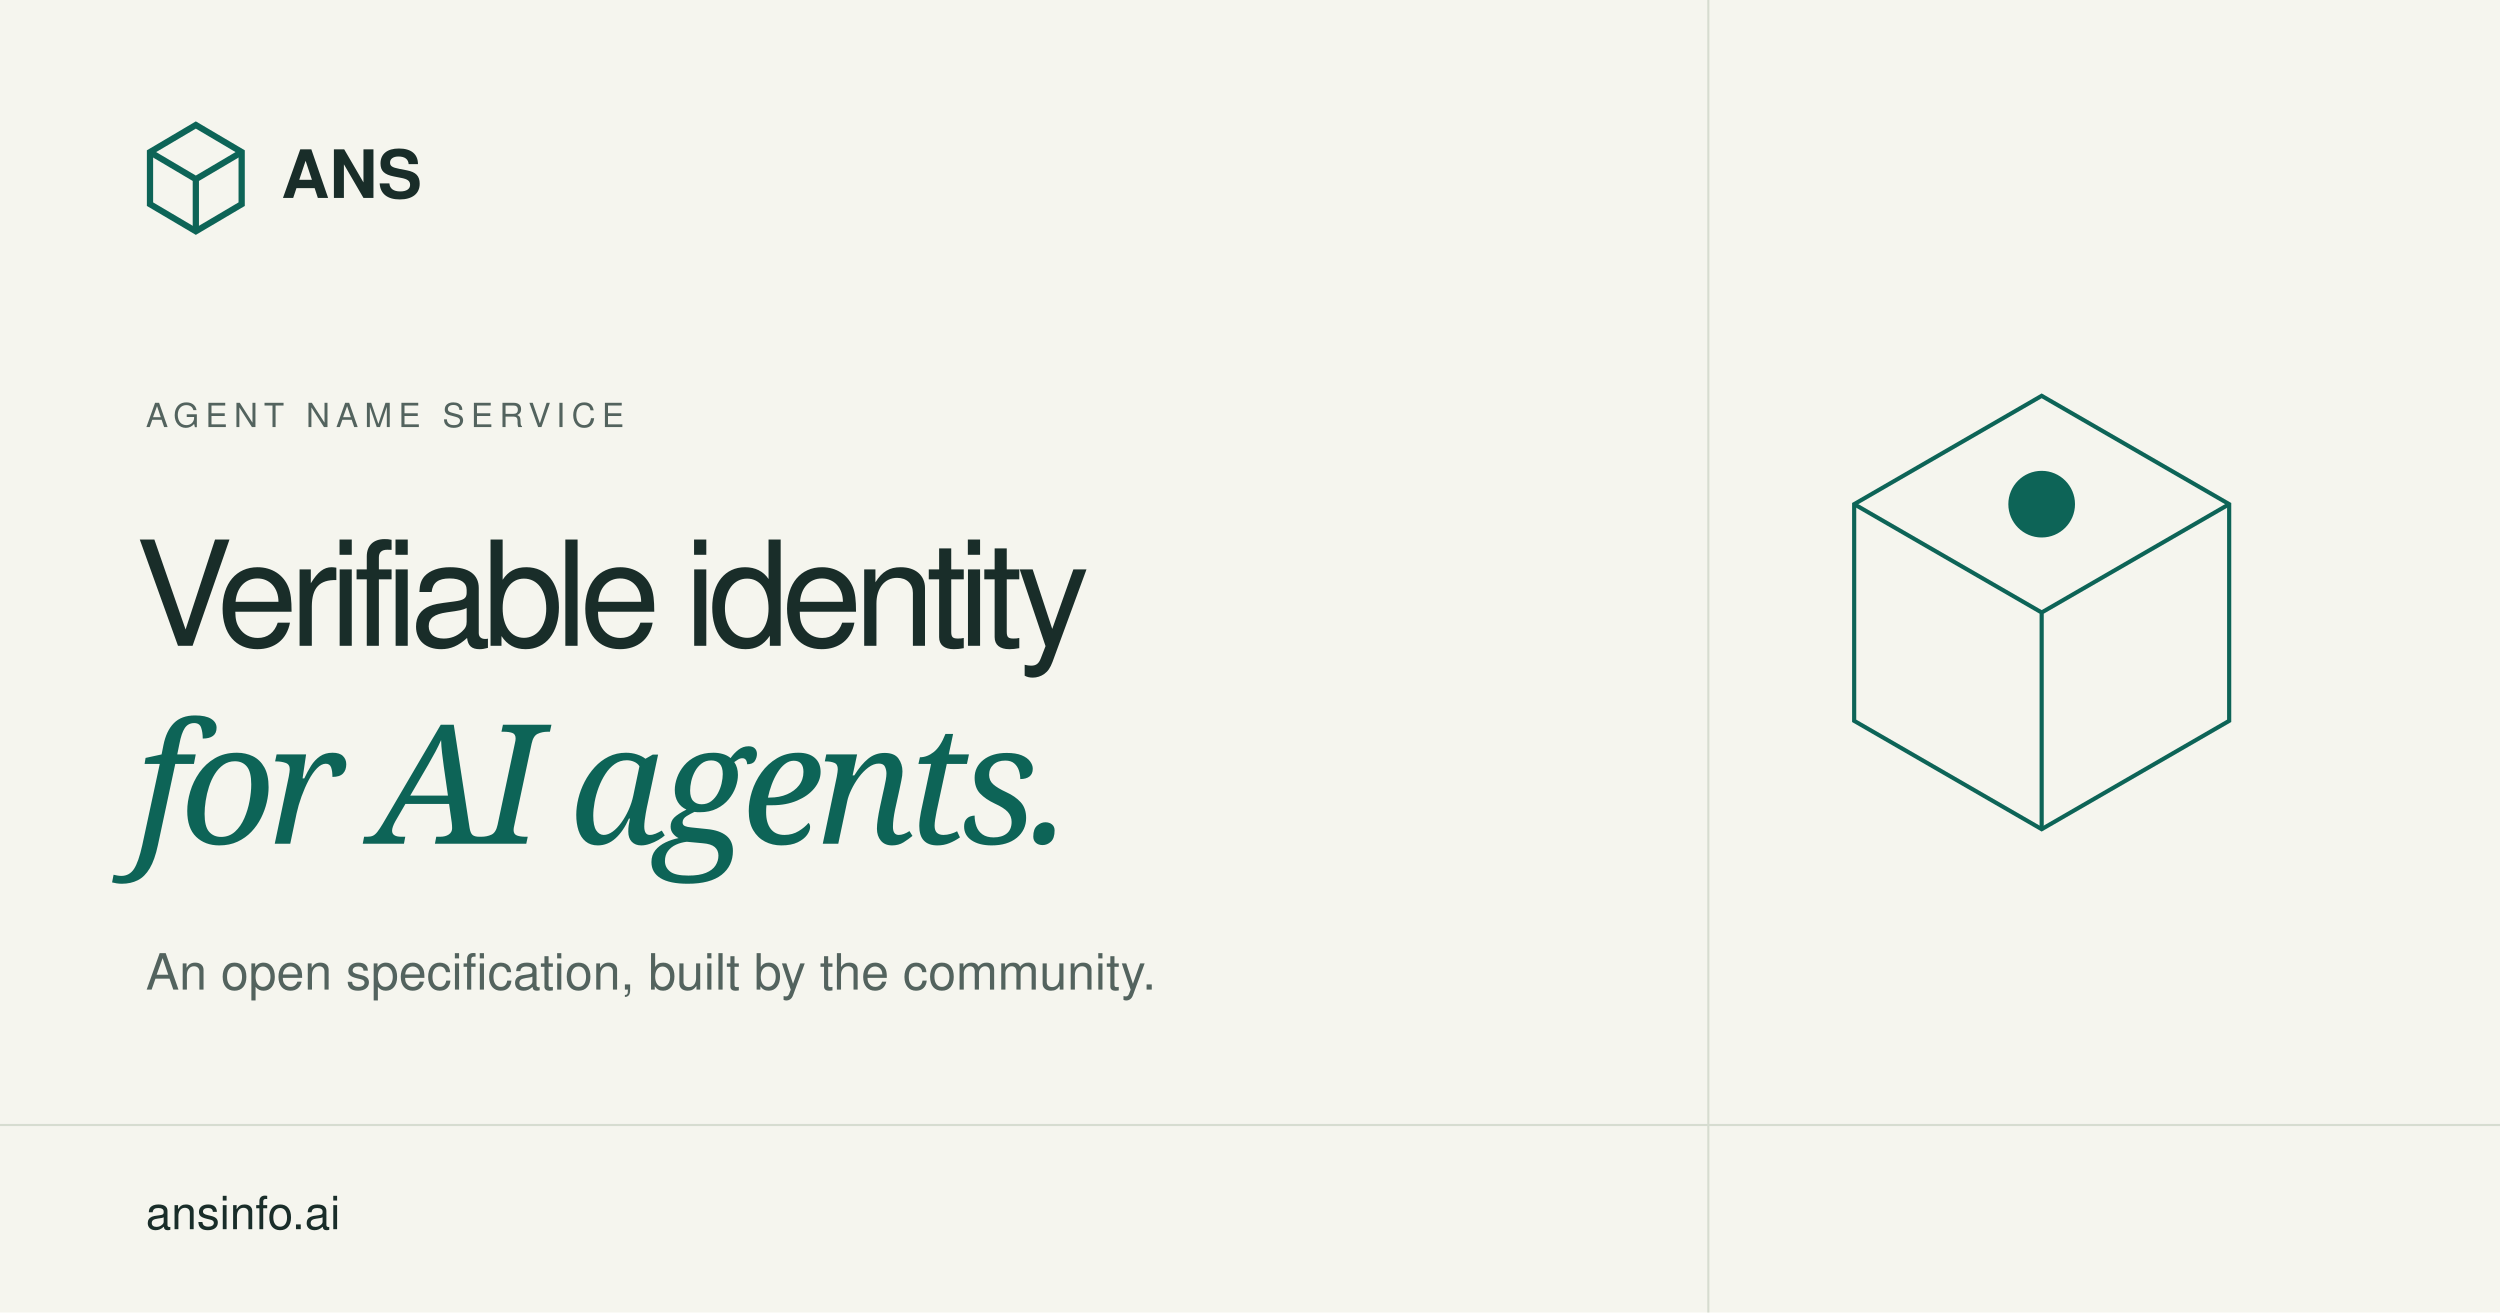
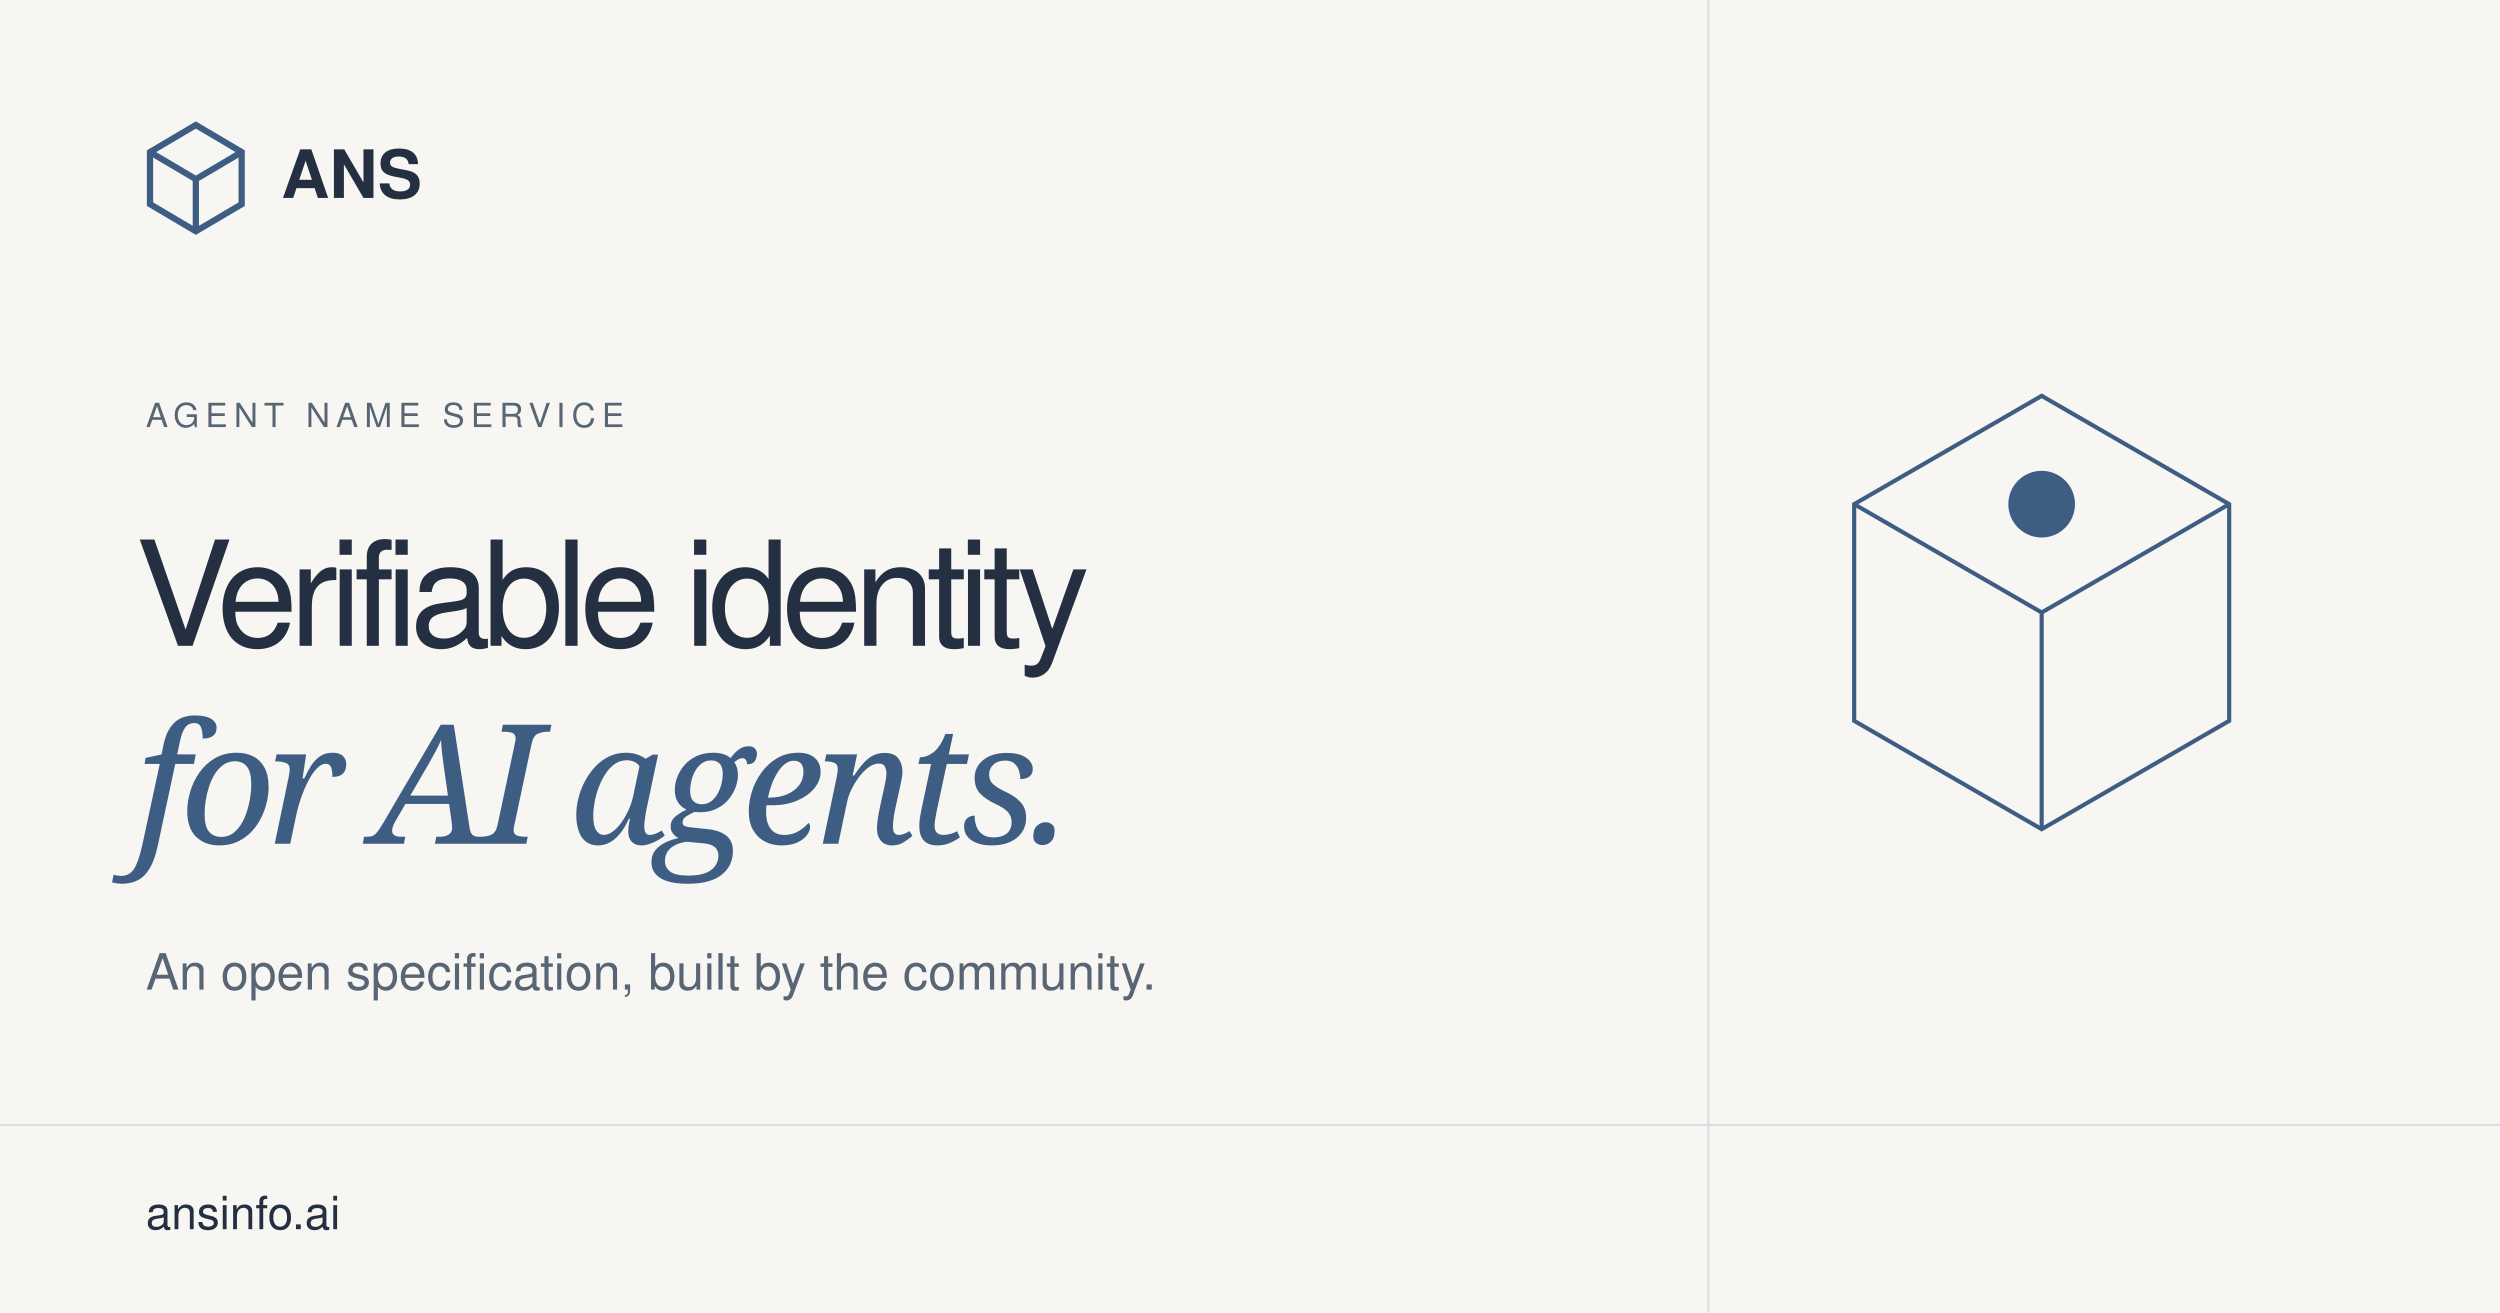
<svg xmlns="http://www.w3.org/2000/svg" width="1200" height="630" viewBox="0 0 1200 630">
-   <rect width="1200" height="630" fill="#f5f5ee" />
-   <path d="M0 540h1200M820 0v630" stroke="#d6dcd0" />
-   <g transform="translate(70 60)" fill="none" stroke="#0d6457" stroke-width="3">
+   <rect width="1200" height="630" fill="#f7f6f3" />
+   <path d="M0 540h1200M820 0v630" stroke="#d8dde4" />
+   <g transform="translate(70 60)" fill="none" stroke="#3e5d83" stroke-width="3">
    <path d="m24 0 22 13v25L24 51 2 38V13Z" />
    <path d="m2 13 22 13 22-13M24 26v25" />
  </g>
-   <text x="135" y="95" font-family="Helvetica,Arial,sans-serif" font-size="32" fill="#192d29" font-weight="bold">ANS</text>
-   <text x="70" y="205" font-family="Helvetica,Arial,sans-serif" font-size="16" letter-spacing="3" fill="#53635e">AGENT NAME SERVICE</text>
-   <text x="65" y="310" font-family="Helvetica,Arial,sans-serif" font-size="70" letter-spacing="-4" fill="#192d29">Verifiable identity</text>
-   <text x="65" y="405" font-family="Georgia,serif" font-style="italic" font-size="80" letter-spacing="-4" fill="#0d6457">for AI agents.</text>
-   <text x="70" y="475" font-family="Helvetica,Arial,sans-serif" font-size="24" fill="#53635e">An open specification, built by the community.</text>
-   <text x="70" y="590" font-family="Helvetica,Arial,sans-serif" font-size="22" fill="#192d29">ansinfo.ai</text>
-   <g transform="translate(880 190)" stroke="#0d6457" fill="none" stroke-width="2">
+   <text x="135" y="95" font-family="Helvetica,Arial,sans-serif" font-size="32" fill="#243041" font-weight="bold">ANS</text>
+   <text x="70" y="205" font-family="Helvetica,Arial,sans-serif" font-size="16" letter-spacing="3" fill="#586575">AGENT NAME SERVICE</text>
+   <text x="65" y="310" font-family="Helvetica,Arial,sans-serif" font-size="70" letter-spacing="-4" fill="#243041">Verifiable identity</text>
+   <text x="65" y="405" font-family="Georgia,serif" font-style="italic" font-size="80" letter-spacing="-4" fill="#3e5d83">for AI agents.</text>
+   <text x="70" y="475" font-family="Helvetica,Arial,sans-serif" font-size="24" fill="#586575">An open specification, built by the community.</text>
+   <text x="70" y="590" font-family="Helvetica,Arial,sans-serif" font-size="22" fill="#243041">ansinfo.ai</text>
+   <g transform="translate(880 190)" stroke="#3e5d83" fill="none" stroke-width="2">
    <path d="m100 0 90 52v104l-90 52-90-52V52Z" />
    <path d="m10 52 90 52 90-52M100 104v104" />
-     <circle cx="100" cy="52" r="15" fill="#0d6457" />
+     <circle cx="100" cy="52" r="15" fill="#3e5d83" />
  </g>
</svg>
